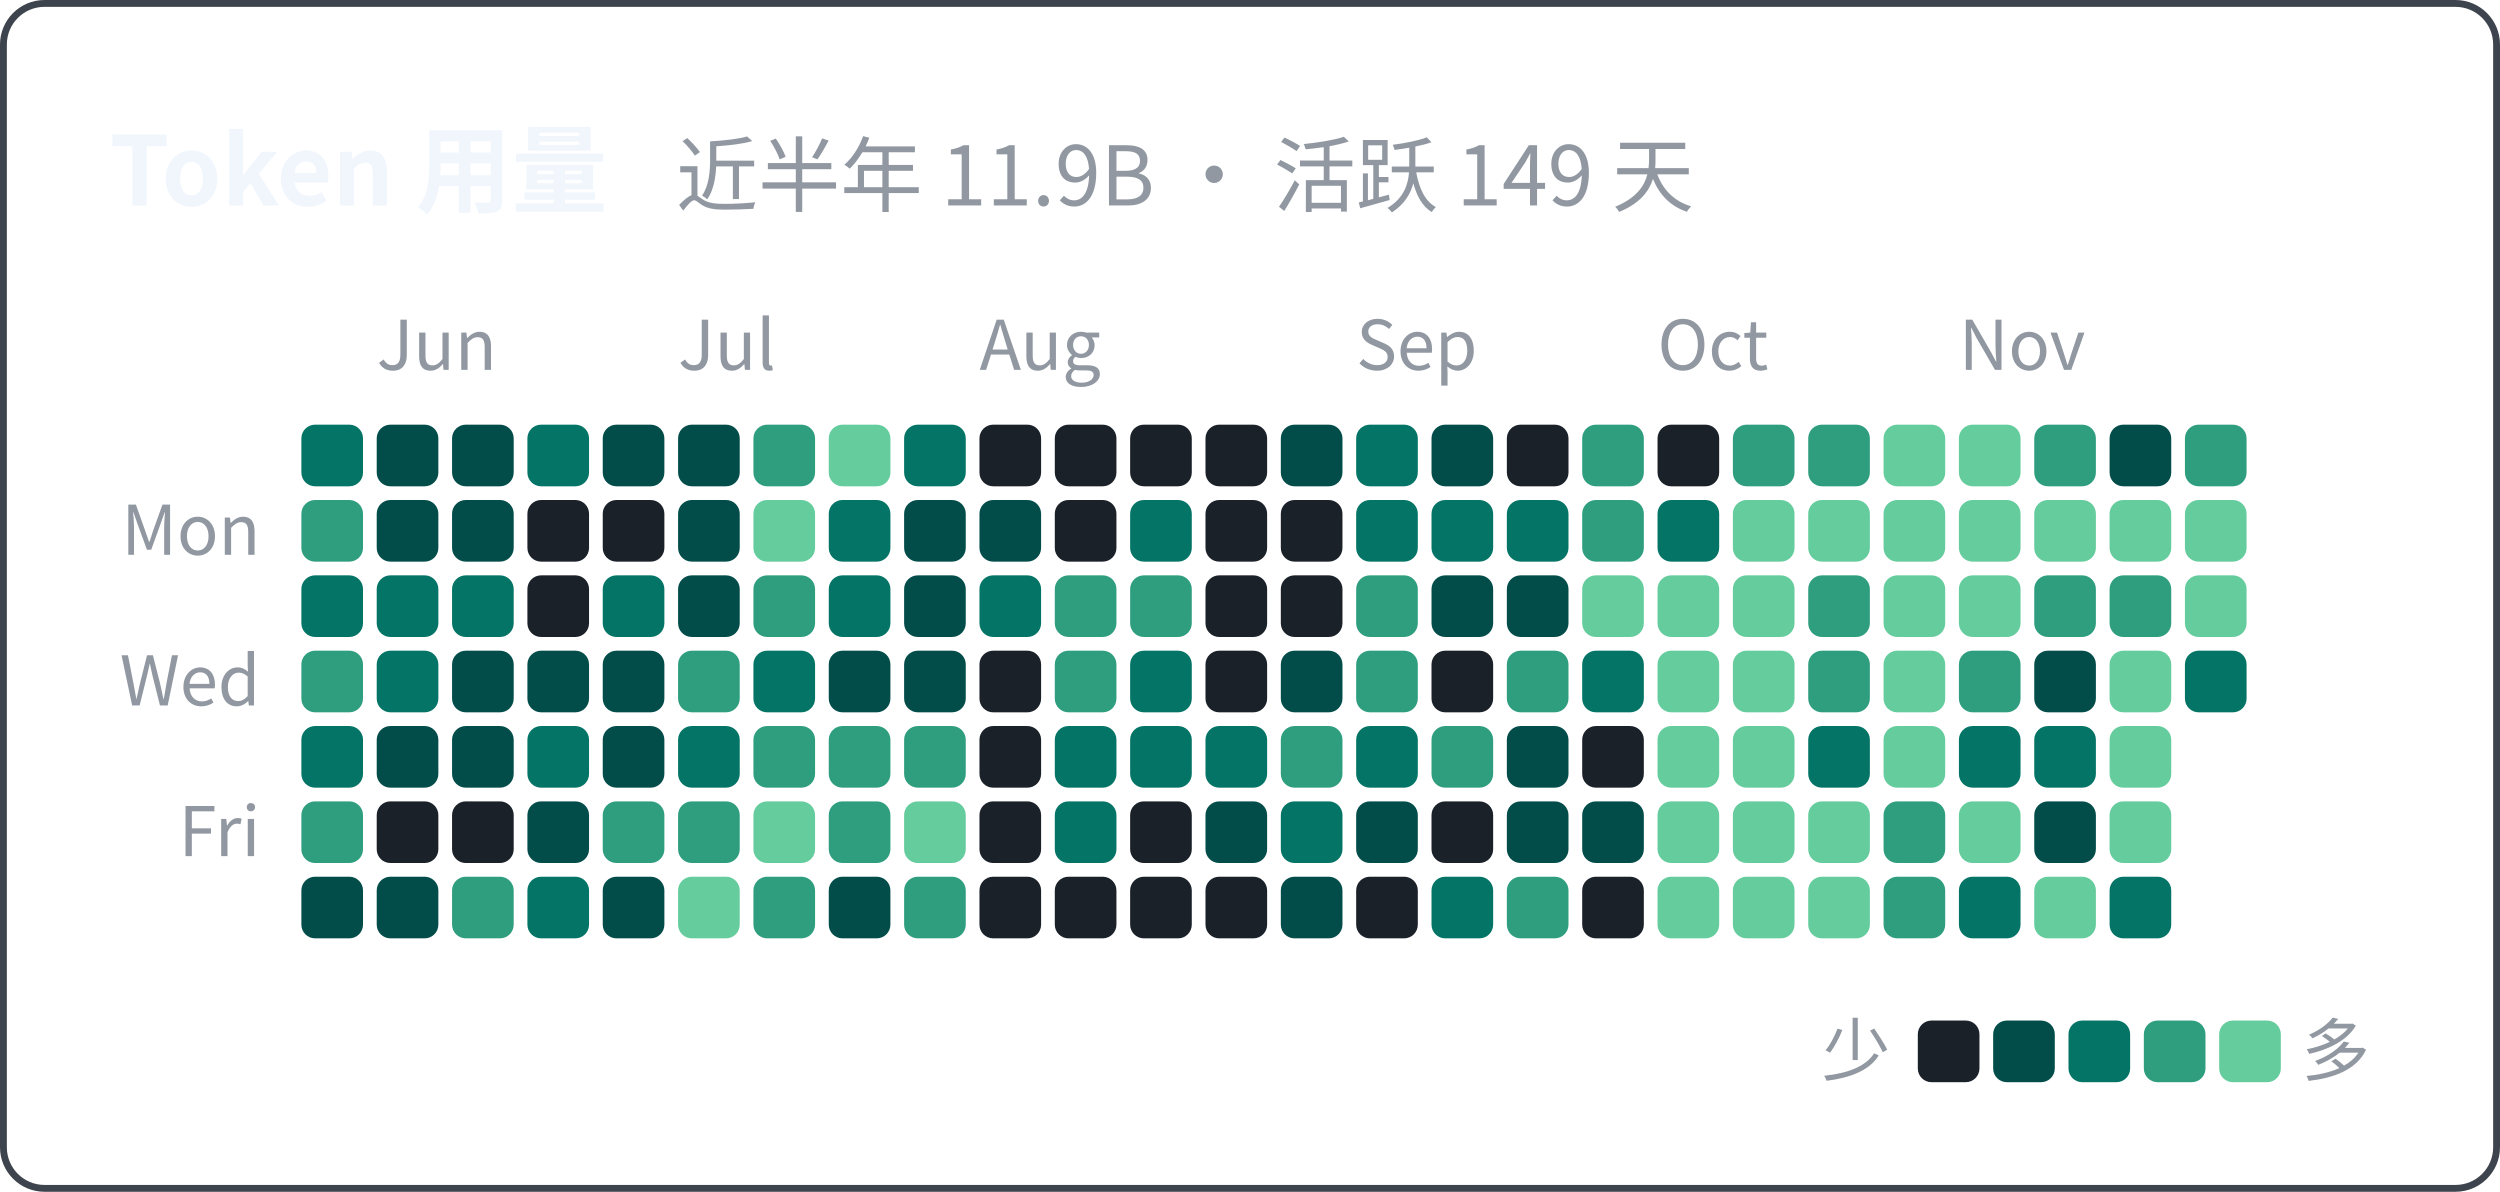
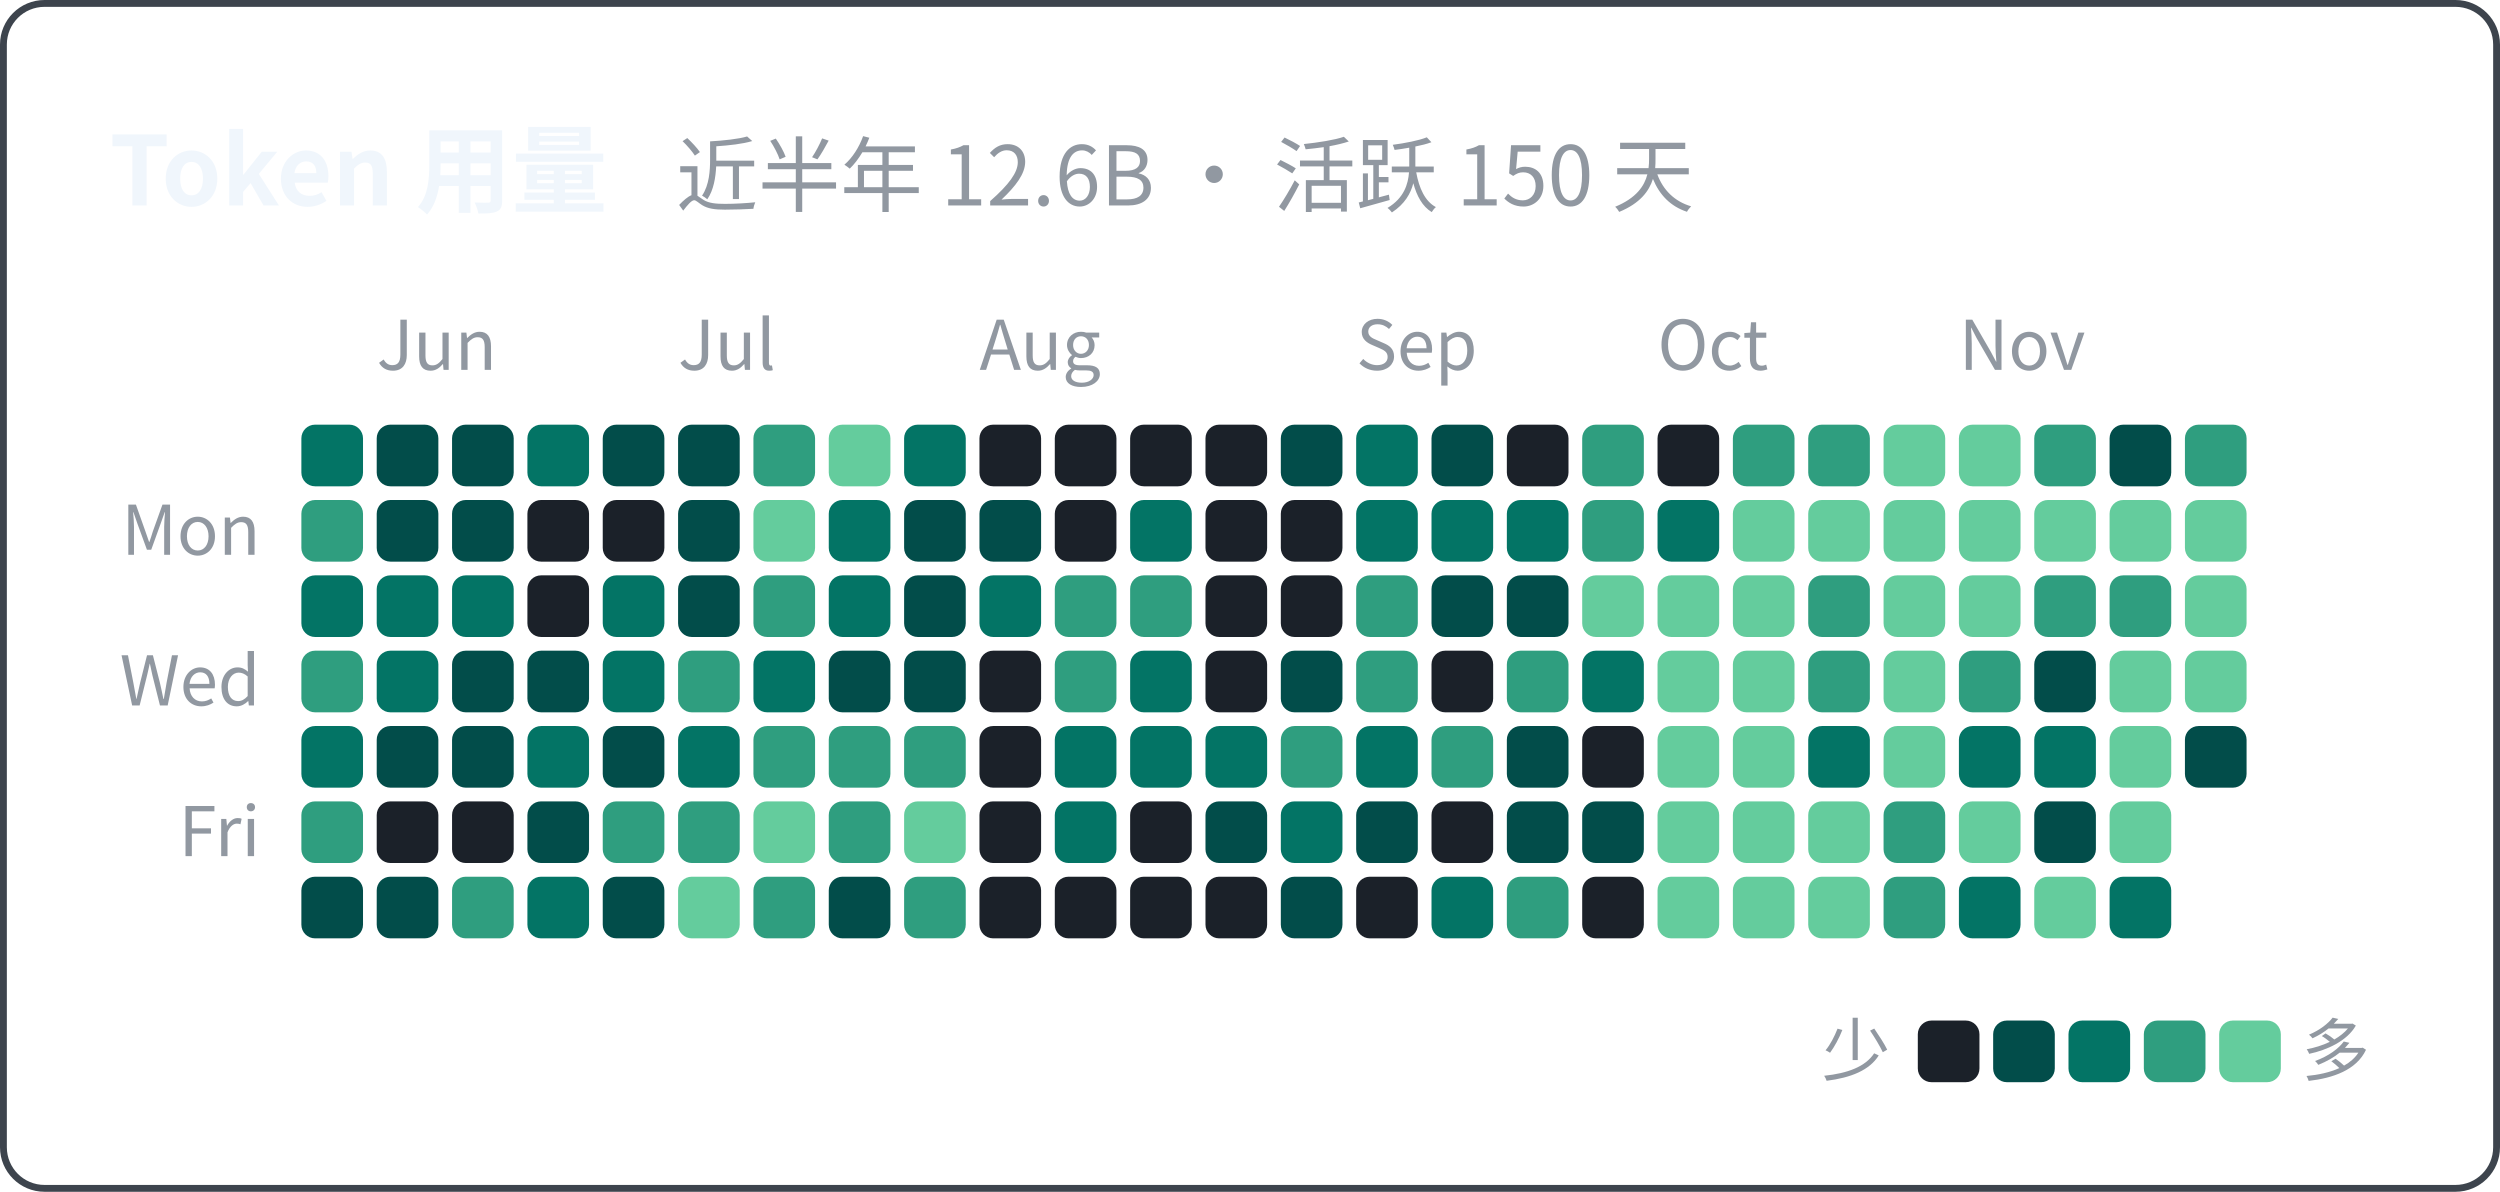
<svg xmlns="http://www.w3.org/2000/svg" width="365" height="174" viewBox="0 0 365 174" font-family="system-ui, -apple-system, 'Segoe UI', 'PingFang SC', 'Microsoft YaHei', 'Noto Sans CJK SC', sans-serif">
  <rect x="0.5" y="0.5" width="364" height="173" rx="6" fill="none" stroke="#3d444d" />
-   <text x="16" y="30" font-size="14" font-weight="600" fill="#f0f6fc">Token 用量<tspan dx="10" font-size="12" font-weight="400" fill="#9198a1">近半年 11.9B · 活跃 149 天</tspan>
+   <text x="16" y="30" font-size="14" font-weight="600" fill="#f0f6fc">Token 用量<tspan dx="10" font-size="12" font-weight="400" fill="#9198a1">近半年 12.6B · 活跃 150 天</tspan>
  </text>
  <text x="55" y="54" font-size="10" fill="#9198a1">Jun</text>
  <text x="99" y="54" font-size="10" fill="#9198a1">Jul</text>
  <text x="143" y="54" font-size="10" fill="#9198a1">Aug</text>
  <text x="198" y="54" font-size="10" fill="#9198a1">Sep</text>
  <text x="242" y="54" font-size="10" fill="#9198a1">Oct</text>
  <text x="286" y="54" font-size="10" fill="#9198a1">Nov</text>
  <text x="38" y="81" font-size="10" text-anchor="end" fill="#9198a1">Mon</text>
  <text x="38" y="103" font-size="10" text-anchor="end" fill="#9198a1">Wed</text>
  <text x="38" y="125" font-size="10" text-anchor="end" fill="#9198a1">Fri</text>
  <rect x="44" y="62" width="9" height="9" rx="2" fill="#037465" />
  <rect x="44" y="73" width="9" height="9" rx="2" fill="#2f9e7f" />
  <rect x="44" y="84" width="9" height="9" rx="2" fill="#037465" />
  <rect x="44" y="95" width="9" height="9" rx="2" fill="#2f9e7f" />
  <rect x="44" y="106" width="9" height="9" rx="2" fill="#037465" />
  <rect x="44" y="117" width="9" height="9" rx="2" fill="#2f9e7f" />
  <rect x="44" y="128" width="9" height="9" rx="2" fill="#024d4a" />
  <rect x="55" y="62" width="9" height="9" rx="2" fill="#024d4a" />
  <rect x="55" y="73" width="9" height="9" rx="2" fill="#024d4a" />
  <rect x="55" y="84" width="9" height="9" rx="2" fill="#037465" />
  <rect x="55" y="95" width="9" height="9" rx="2" fill="#037465" />
  <rect x="55" y="106" width="9" height="9" rx="2" fill="#024d4a" />
  <rect x="55" y="117" width="9" height="9" rx="2" fill="#1b2129" />
  <rect x="55" y="128" width="9" height="9" rx="2" fill="#024d4a" />
  <rect x="66" y="62" width="9" height="9" rx="2" fill="#024d4a" />
  <rect x="66" y="73" width="9" height="9" rx="2" fill="#024d4a" />
  <rect x="66" y="84" width="9" height="9" rx="2" fill="#037465" />
  <rect x="66" y="95" width="9" height="9" rx="2" fill="#024d4a" />
  <rect x="66" y="106" width="9" height="9" rx="2" fill="#024d4a" />
  <rect x="66" y="117" width="9" height="9" rx="2" fill="#1b2129" />
  <rect x="66" y="128" width="9" height="9" rx="2" fill="#2f9e7f" />
  <rect x="77" y="62" width="9" height="9" rx="2" fill="#037465" />
  <rect x="77" y="73" width="9" height="9" rx="2" fill="#1b2129" />
  <rect x="77" y="84" width="9" height="9" rx="2" fill="#1b2129" />
  <rect x="77" y="95" width="9" height="9" rx="2" fill="#024d4a" />
  <rect x="77" y="106" width="9" height="9" rx="2" fill="#037465" />
  <rect x="77" y="117" width="9" height="9" rx="2" fill="#024d4a" />
  <rect x="77" y="128" width="9" height="9" rx="2" fill="#037465" />
  <rect x="88" y="62" width="9" height="9" rx="2" fill="#024d4a" />
  <rect x="88" y="73" width="9" height="9" rx="2" fill="#1b2129" />
  <rect x="88" y="84" width="9" height="9" rx="2" fill="#037465" />
-   <rect x="88" y="95" width="9" height="9" rx="2" fill="#024d4a" />
+   <rect x="88" y="95" width="9" height="9" rx="2" fill="#037465" />
  <rect x="88" y="106" width="9" height="9" rx="2" fill="#024d4a" />
  <rect x="88" y="117" width="9" height="9" rx="2" fill="#2f9e7f" />
  <rect x="88" y="128" width="9" height="9" rx="2" fill="#024d4a" />
  <rect x="99" y="62" width="9" height="9" rx="2" fill="#024d4a" />
  <rect x="99" y="73" width="9" height="9" rx="2" fill="#024d4a" />
  <rect x="99" y="84" width="9" height="9" rx="2" fill="#024d4a" />
  <rect x="99" y="95" width="9" height="9" rx="2" fill="#2f9e7f" />
  <rect x="99" y="106" width="9" height="9" rx="2" fill="#037465" />
  <rect x="99" y="117" width="9" height="9" rx="2" fill="#2f9e7f" />
  <rect x="99" y="128" width="9" height="9" rx="2" fill="#64cc9d" />
  <rect x="110" y="62" width="9" height="9" rx="2" fill="#2f9e7f" />
  <rect x="110" y="73" width="9" height="9" rx="2" fill="#64cc9d" />
  <rect x="110" y="84" width="9" height="9" rx="2" fill="#2f9e7f" />
  <rect x="110" y="95" width="9" height="9" rx="2" fill="#037465" />
  <rect x="110" y="106" width="9" height="9" rx="2" fill="#2f9e7f" />
  <rect x="110" y="117" width="9" height="9" rx="2" fill="#64cc9d" />
  <rect x="110" y="128" width="9" height="9" rx="2" fill="#2f9e7f" />
  <rect x="121" y="62" width="9" height="9" rx="2" fill="#64cc9d" />
  <rect x="121" y="73" width="9" height="9" rx="2" fill="#037465" />
  <rect x="121" y="84" width="9" height="9" rx="2" fill="#037465" />
  <rect x="121" y="95" width="9" height="9" rx="2" fill="#024d4a" />
  <rect x="121" y="106" width="9" height="9" rx="2" fill="#2f9e7f" />
  <rect x="121" y="117" width="9" height="9" rx="2" fill="#2f9e7f" />
  <rect x="121" y="128" width="9" height="9" rx="2" fill="#024d4a" />
  <rect x="132" y="62" width="9" height="9" rx="2" fill="#037465" />
  <rect x="132" y="73" width="9" height="9" rx="2" fill="#024d4a" />
  <rect x="132" y="84" width="9" height="9" rx="2" fill="#024d4a" />
  <rect x="132" y="95" width="9" height="9" rx="2" fill="#024d4a" />
  <rect x="132" y="106" width="9" height="9" rx="2" fill="#2f9e7f" />
  <rect x="132" y="117" width="9" height="9" rx="2" fill="#64cc9d" />
  <rect x="132" y="128" width="9" height="9" rx="2" fill="#2f9e7f" />
  <rect x="143" y="62" width="9" height="9" rx="2" fill="#1b2129" />
  <rect x="143" y="73" width="9" height="9" rx="2" fill="#024d4a" />
  <rect x="143" y="84" width="9" height="9" rx="2" fill="#037465" />
  <rect x="143" y="95" width="9" height="9" rx="2" fill="#1b2129" />
  <rect x="143" y="106" width="9" height="9" rx="2" fill="#1b2129" />
  <rect x="143" y="117" width="9" height="9" rx="2" fill="#1b2129" />
  <rect x="143" y="128" width="9" height="9" rx="2" fill="#1b2129" />
  <rect x="154" y="62" width="9" height="9" rx="2" fill="#1b2129" />
  <rect x="154" y="73" width="9" height="9" rx="2" fill="#1b2129" />
  <rect x="154" y="84" width="9" height="9" rx="2" fill="#2f9e7f" />
  <rect x="154" y="95" width="9" height="9" rx="2" fill="#2f9e7f" />
  <rect x="154" y="106" width="9" height="9" rx="2" fill="#037465" />
  <rect x="154" y="117" width="9" height="9" rx="2" fill="#037465" />
  <rect x="154" y="128" width="9" height="9" rx="2" fill="#1b2129" />
  <rect x="165" y="62" width="9" height="9" rx="2" fill="#1b2129" />
  <rect x="165" y="73" width="9" height="9" rx="2" fill="#037465" />
  <rect x="165" y="84" width="9" height="9" rx="2" fill="#2f9e7f" />
  <rect x="165" y="95" width="9" height="9" rx="2" fill="#037465" />
  <rect x="165" y="106" width="9" height="9" rx="2" fill="#037465" />
  <rect x="165" y="117" width="9" height="9" rx="2" fill="#1b2129" />
  <rect x="165" y="128" width="9" height="9" rx="2" fill="#1b2129" />
  <rect x="176" y="62" width="9" height="9" rx="2" fill="#1b2129" />
  <rect x="176" y="73" width="9" height="9" rx="2" fill="#1b2129" />
  <rect x="176" y="84" width="9" height="9" rx="2" fill="#1b2129" />
  <rect x="176" y="95" width="9" height="9" rx="2" fill="#1b2129" />
  <rect x="176" y="106" width="9" height="9" rx="2" fill="#037465" />
  <rect x="176" y="117" width="9" height="9" rx="2" fill="#024d4a" />
  <rect x="176" y="128" width="9" height="9" rx="2" fill="#1b2129" />
  <rect x="187" y="62" width="9" height="9" rx="2" fill="#024d4a" />
  <rect x="187" y="73" width="9" height="9" rx="2" fill="#1b2129" />
  <rect x="187" y="84" width="9" height="9" rx="2" fill="#1b2129" />
  <rect x="187" y="95" width="9" height="9" rx="2" fill="#024d4a" />
  <rect x="187" y="106" width="9" height="9" rx="2" fill="#2f9e7f" />
  <rect x="187" y="117" width="9" height="9" rx="2" fill="#037465" />
  <rect x="187" y="128" width="9" height="9" rx="2" fill="#024d4a" />
  <rect x="198" y="62" width="9" height="9" rx="2" fill="#037465" />
  <rect x="198" y="73" width="9" height="9" rx="2" fill="#037465" />
  <rect x="198" y="84" width="9" height="9" rx="2" fill="#2f9e7f" />
  <rect x="198" y="95" width="9" height="9" rx="2" fill="#2f9e7f" />
  <rect x="198" y="106" width="9" height="9" rx="2" fill="#037465" />
  <rect x="198" y="117" width="9" height="9" rx="2" fill="#024d4a" />
  <rect x="198" y="128" width="9" height="9" rx="2" fill="#1b2129" />
  <rect x="209" y="62" width="9" height="9" rx="2" fill="#024d4a" />
  <rect x="209" y="73" width="9" height="9" rx="2" fill="#037465" />
  <rect x="209" y="84" width="9" height="9" rx="2" fill="#024d4a" />
  <rect x="209" y="95" width="9" height="9" rx="2" fill="#1b2129" />
  <rect x="209" y="106" width="9" height="9" rx="2" fill="#2f9e7f" />
  <rect x="209" y="117" width="9" height="9" rx="2" fill="#1b2129" />
  <rect x="209" y="128" width="9" height="9" rx="2" fill="#037465" />
  <rect x="220" y="62" width="9" height="9" rx="2" fill="#1b2129" />
  <rect x="220" y="73" width="9" height="9" rx="2" fill="#037465" />
  <rect x="220" y="84" width="9" height="9" rx="2" fill="#024d4a" />
  <rect x="220" y="95" width="9" height="9" rx="2" fill="#2f9e7f" />
  <rect x="220" y="106" width="9" height="9" rx="2" fill="#024d4a" />
  <rect x="220" y="117" width="9" height="9" rx="2" fill="#024d4a" />
  <rect x="220" y="128" width="9" height="9" rx="2" fill="#2f9e7f" />
  <rect x="231" y="62" width="9" height="9" rx="2" fill="#2f9e7f" />
  <rect x="231" y="73" width="9" height="9" rx="2" fill="#2f9e7f" />
  <rect x="231" y="84" width="9" height="9" rx="2" fill="#64cc9d" />
  <rect x="231" y="95" width="9" height="9" rx="2" fill="#037465" />
  <rect x="231" y="106" width="9" height="9" rx="2" fill="#1b2129" />
  <rect x="231" y="117" width="9" height="9" rx="2" fill="#024d4a" />
  <rect x="231" y="128" width="9" height="9" rx="2" fill="#1b2129" />
  <rect x="242" y="62" width="9" height="9" rx="2" fill="#1b2129" />
  <rect x="242" y="73" width="9" height="9" rx="2" fill="#037465" />
  <rect x="242" y="84" width="9" height="9" rx="2" fill="#64cc9d" />
  <rect x="242" y="95" width="9" height="9" rx="2" fill="#64cc9d" />
  <rect x="242" y="106" width="9" height="9" rx="2" fill="#64cc9d" />
  <rect x="242" y="117" width="9" height="9" rx="2" fill="#64cc9d" />
  <rect x="242" y="128" width="9" height="9" rx="2" fill="#64cc9d" />
  <rect x="253" y="62" width="9" height="9" rx="2" fill="#2f9e7f" />
  <rect x="253" y="73" width="9" height="9" rx="2" fill="#64cc9d" />
  <rect x="253" y="84" width="9" height="9" rx="2" fill="#64cc9d" />
  <rect x="253" y="95" width="9" height="9" rx="2" fill="#64cc9d" />
  <rect x="253" y="106" width="9" height="9" rx="2" fill="#64cc9d" />
  <rect x="253" y="117" width="9" height="9" rx="2" fill="#64cc9d" />
  <rect x="253" y="128" width="9" height="9" rx="2" fill="#64cc9d" />
  <rect x="264" y="62" width="9" height="9" rx="2" fill="#2f9e7f" />
  <rect x="264" y="73" width="9" height="9" rx="2" fill="#64cc9d" />
  <rect x="264" y="84" width="9" height="9" rx="2" fill="#2f9e7f" />
  <rect x="264" y="95" width="9" height="9" rx="2" fill="#2f9e7f" />
  <rect x="264" y="106" width="9" height="9" rx="2" fill="#037465" />
  <rect x="264" y="117" width="9" height="9" rx="2" fill="#64cc9d" />
  <rect x="264" y="128" width="9" height="9" rx="2" fill="#64cc9d" />
  <rect x="275" y="62" width="9" height="9" rx="2" fill="#64cc9d" />
  <rect x="275" y="73" width="9" height="9" rx="2" fill="#64cc9d" />
  <rect x="275" y="84" width="9" height="9" rx="2" fill="#64cc9d" />
  <rect x="275" y="95" width="9" height="9" rx="2" fill="#64cc9d" />
  <rect x="275" y="106" width="9" height="9" rx="2" fill="#64cc9d" />
  <rect x="275" y="117" width="9" height="9" rx="2" fill="#2f9e7f" />
  <rect x="275" y="128" width="9" height="9" rx="2" fill="#2f9e7f" />
  <rect x="286" y="62" width="9" height="9" rx="2" fill="#64cc9d" />
  <rect x="286" y="73" width="9" height="9" rx="2" fill="#64cc9d" />
  <rect x="286" y="84" width="9" height="9" rx="2" fill="#64cc9d" />
  <rect x="286" y="95" width="9" height="9" rx="2" fill="#2f9e7f" />
  <rect x="286" y="106" width="9" height="9" rx="2" fill="#037465" />
  <rect x="286" y="117" width="9" height="9" rx="2" fill="#64cc9d" />
  <rect x="286" y="128" width="9" height="9" rx="2" fill="#037465" />
  <rect x="297" y="62" width="9" height="9" rx="2" fill="#2f9e7f" />
  <rect x="297" y="73" width="9" height="9" rx="2" fill="#64cc9d" />
  <rect x="297" y="84" width="9" height="9" rx="2" fill="#2f9e7f" />
  <rect x="297" y="95" width="9" height="9" rx="2" fill="#024d4a" />
  <rect x="297" y="106" width="9" height="9" rx="2" fill="#037465" />
  <rect x="297" y="117" width="9" height="9" rx="2" fill="#024d4a" />
  <rect x="297" y="128" width="9" height="9" rx="2" fill="#64cc9d" />
  <rect x="308" y="62" width="9" height="9" rx="2" fill="#024d4a" />
  <rect x="308" y="73" width="9" height="9" rx="2" fill="#64cc9d" />
  <rect x="308" y="84" width="9" height="9" rx="2" fill="#2f9e7f" />
  <rect x="308" y="95" width="9" height="9" rx="2" fill="#64cc9d" />
  <rect x="308" y="106" width="9" height="9" rx="2" fill="#64cc9d" />
  <rect x="308" y="117" width="9" height="9" rx="2" fill="#64cc9d" />
  <rect x="308" y="128" width="9" height="9" rx="2" fill="#037465" />
  <rect x="319" y="62" width="9" height="9" rx="2" fill="#2f9e7f" />
  <rect x="319" y="73" width="9" height="9" rx="2" fill="#64cc9d" />
  <rect x="319" y="84" width="9" height="9" rx="2" fill="#64cc9d" />
-   <rect x="319" y="95" width="9" height="9" rx="2" fill="#037465" />
+   <rect x="319" y="95" width="9" height="9" rx="2" fill="#64cc9d" />
+   <rect x="319" y="106" width="9" height="9" rx="2" fill="#024d4a" />
  <text x="276" y="157" font-size="10" text-anchor="end" fill="#9198a1">少</text>
  <rect x="280" y="149" width="9" height="9" rx="2" fill="#1b2129" />
  <rect x="291" y="149" width="9" height="9" rx="2" fill="#024d4a" />
  <rect x="302" y="149" width="9" height="9" rx="2" fill="#037465" />
  <rect x="313" y="149" width="9" height="9" rx="2" fill="#2f9e7f" />
  <rect x="324" y="149" width="9" height="9" rx="2" fill="#64cc9d" />
  <text x="336" y="157" font-size="10" fill="#9198a1">多</text>
</svg>
